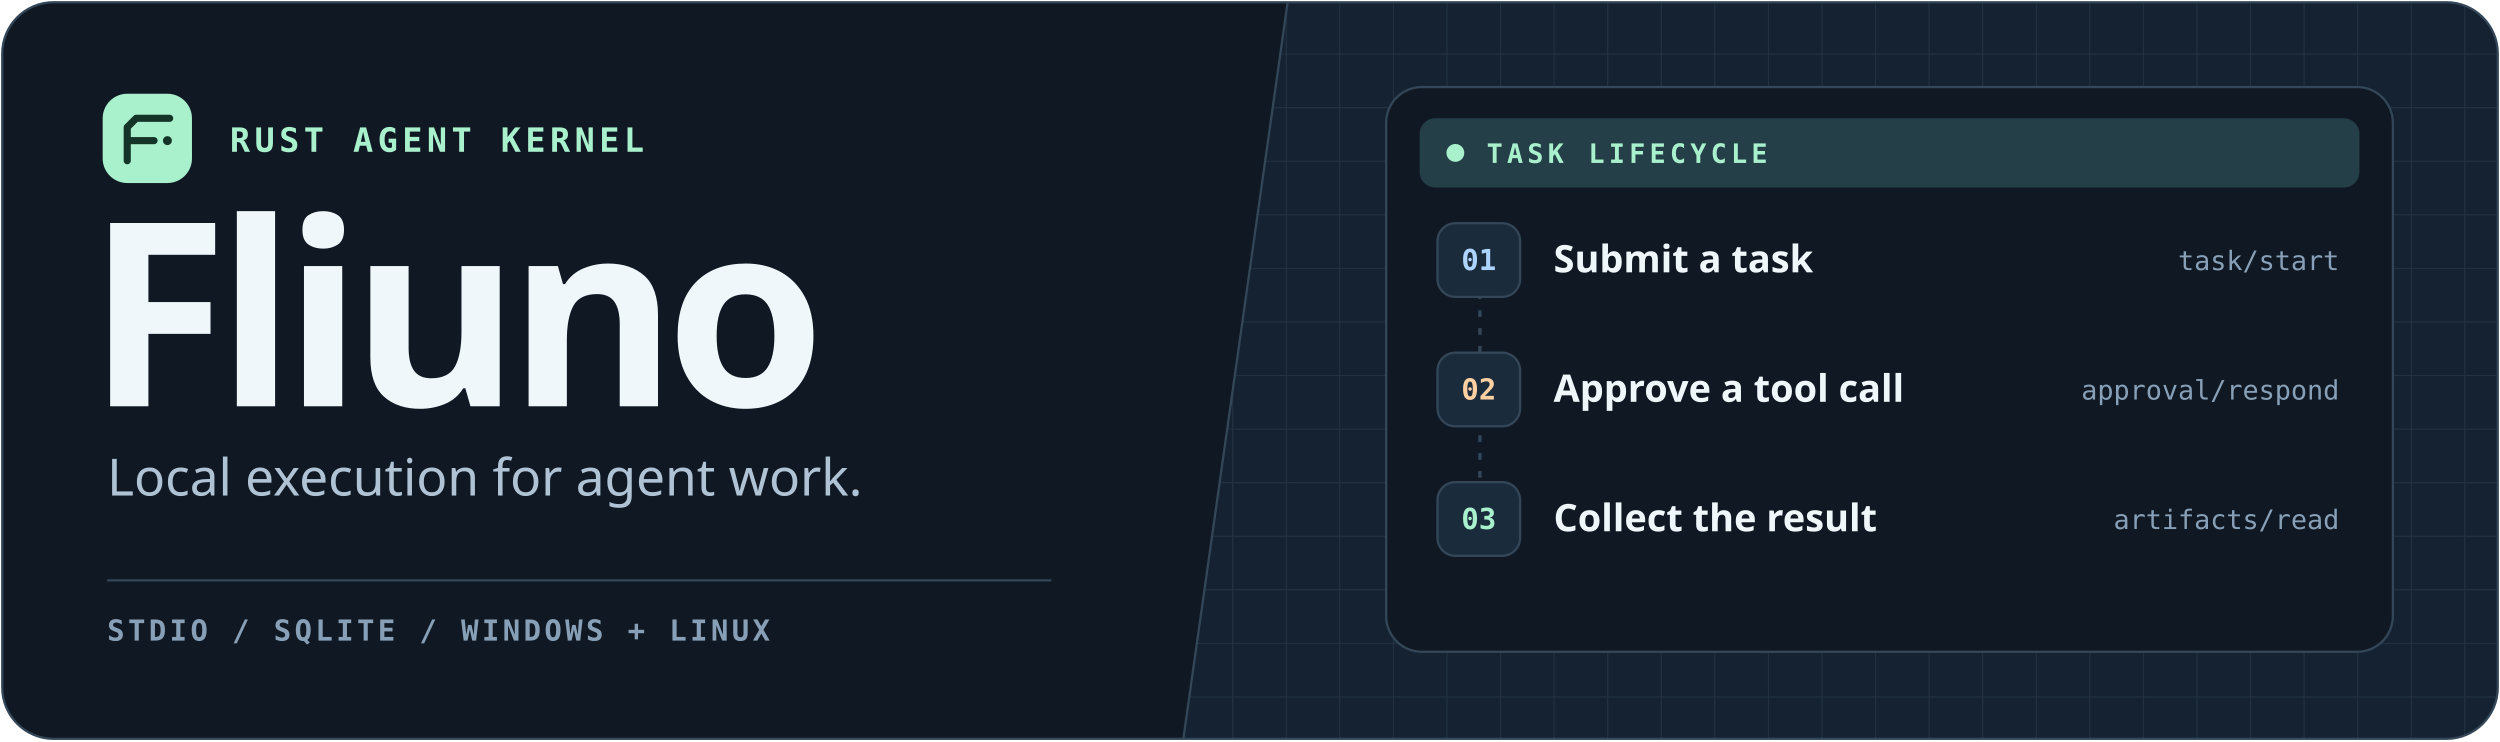
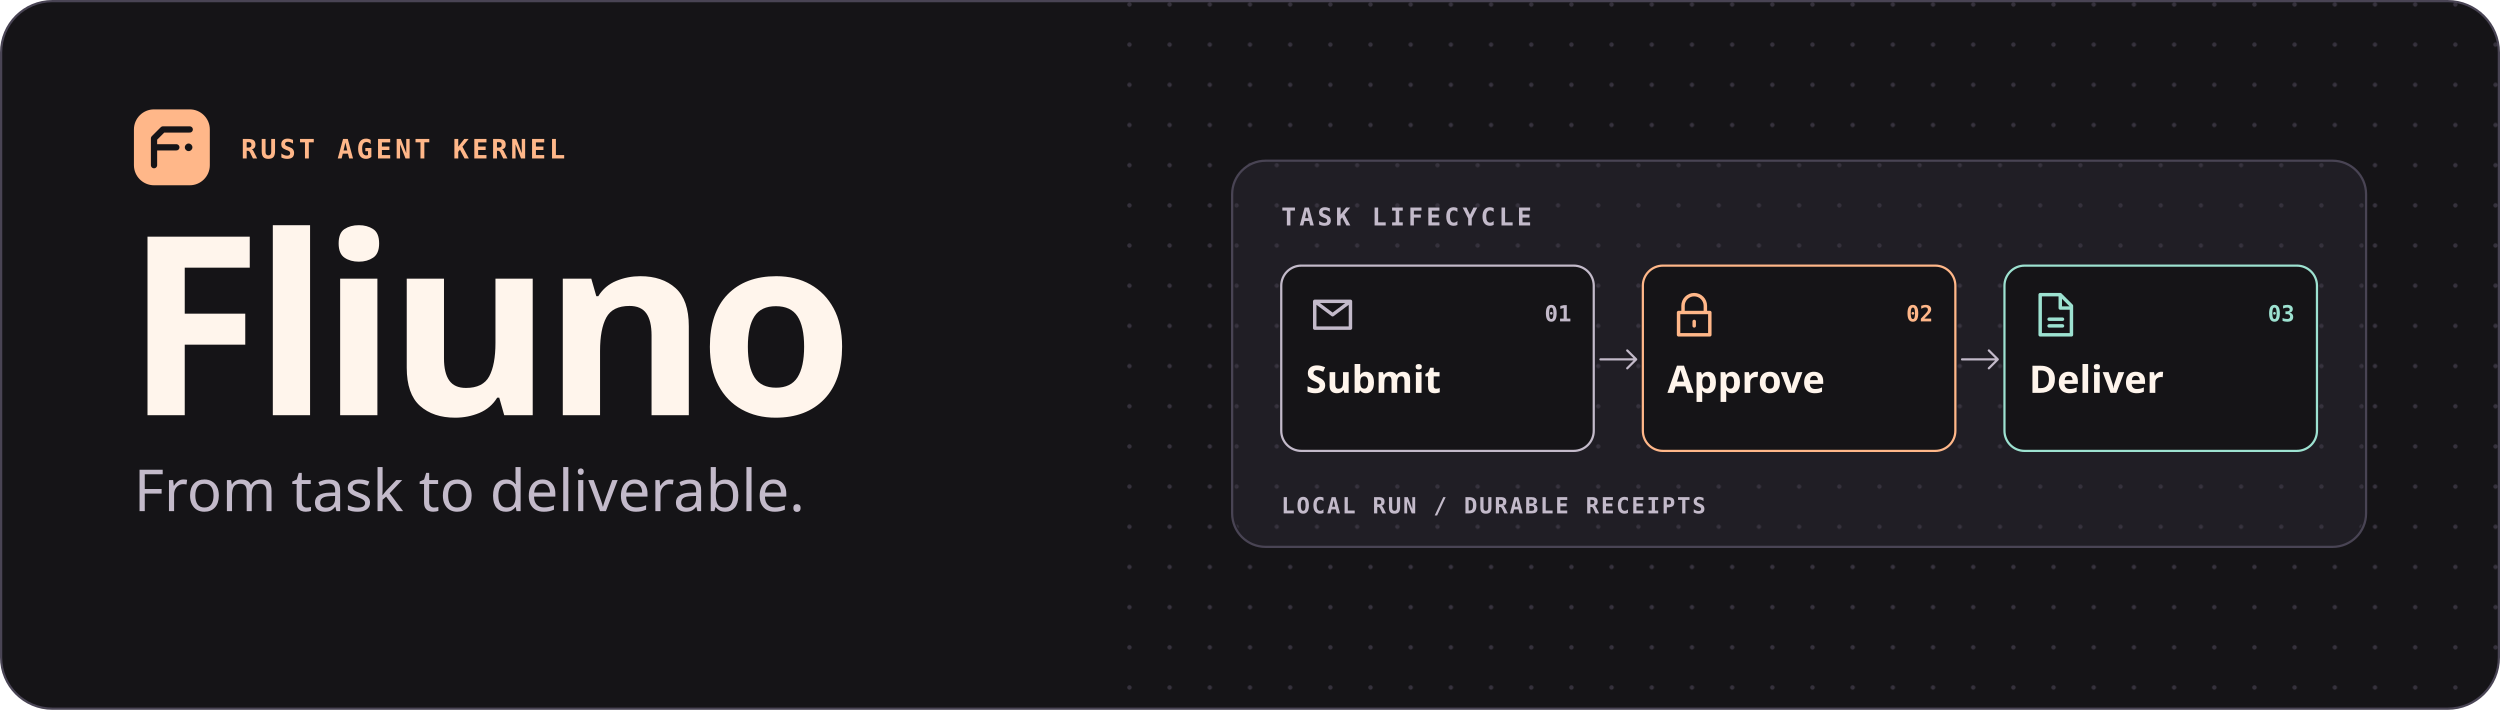
- <svg xmlns="http://www.w3.org/2000/svg" width="1120" height="332" viewBox="0 0 1120 332" role="img" aria-labelledby="title desc">
+ <svg xmlns="http://www.w3.org/2000/svg" width="1120" height="318" viewBox="0 0 1120 318" role="img" aria-labelledby="title desc">
  <defs>
    <clipPath id="frame">
-       <rect x="1" y="1" width="1118" height="330" rx="23" />
+       <rect x="0.5" y="0.5" width="1119" height="317" rx="23" fill="#151417" stroke="none" />
    </clipPath>
-     <pattern id="grid" width="24" height="24" patternUnits="userSpaceOnUse">
-       <path d="M24 0H0v24" fill="none" stroke="#344759" stroke-opacity=".44" />
+     <pattern id="grid" width="18" height="18" patternUnits="userSpaceOnUse">
+       <circle cx="2" cy="2" r="1" fill="#35313c" />
    </pattern>
  </defs>
-   <g clip-path="url(#frame)" fill="#eff7fb" font-family="system-ui, 'Segoe UI', sans-serif">
-     <rect x="0" y="0" width="1120" height="332" rx="23" fill="#101923" />
-     <path fill="#152231" d="M577 0H1120V332H530Z" />
-     <path fill="url(#grid)" d="M577 0H1120V332H530Z" />
-     <path d="M577 0L530 332" stroke="#344759" />
-     <g transform="translate(46 42)">
-       <rect x="0" y="0" width="40" height="40" rx="11" fill="#a9f0cd" />
-       <path d="M11 30V15l4-4h15M11 21h12" fill="none" stroke="#153428" stroke-width="3.2" stroke-linecap="round" stroke-linejoin="round" />
-       <circle cx="29" cy="21" r="2" fill="#153428" />
+   <g clip-path="url(#frame)">
+     <rect x="0" y="0" width="1120" height="318" rx="23" fill="#151417" stroke="none" />
+     <rect x="504.0" y="0" width="616.0" height="318" rx="0" fill="url(#grid)" stroke="none" />
+     <g transform="translate(60 49)">
+       <rect x="0" y="0" width="34" height="34" rx="9" fill="#ffb789" stroke="none" />
+       <path d="M9 25V13l4-4h12M9 17h10" fill="none" stroke="#151417" stroke-width="2.8" stroke-linecap="round" stroke-linejoin="round" />
+       <circle cx="24.5" cy="17" r="1.7" fill="#151417" />
    </g>
-     <text x="103" y="68" font-size="15" fill="#a9f0cd" font-weight="700" letter-spacing="2" font-family="ui-monospace, 'Cascadia Mono', Consolas, monospace">RUST AGENT KERNEL</text>
-     <text x="39" y="182" font-size="115" font-weight="750" letter-spacing="-5">Fliuno</text>
-     <text x="48" y="222" font-size="23" fill="#b0c3d5">Local execution for agent work.</text>
-     <path d="M48 260h423" stroke="#344759" />
-     <text x="48" y="287" font-size="13" fill="#88a0b7" font-weight="650" letter-spacing="1.5" font-family="ui-monospace, 'Cascadia Mono', Consolas, monospace">STDIO  /  SQLITE  /  WINDOWS + LINUX</text>
-     <rect x="621" y="39" width="451" height="253" rx="16" fill="#101923" stroke="#344759" />
-     <rect x="636" y="53" width="421" height="31" rx="7" fill="#243f48" />
-     <circle cx="652" cy="68.5" r="4" fill="#a9f0cd" />
-     <text x="666" y="73" font-size="12" fill="#a9f0cd" font-weight="700" letter-spacing="1.9" font-family="ui-monospace, 'Cascadia Mono', Consolas, monospace">TASK LIFECYCLE</text>
-     <path d="M663 107v144" stroke="#344759" stroke-width="1.5" stroke-dasharray="3 5" />
-     <g>
-       <rect x="644" y="100" width="37" height="33" rx="8" fill="#1a2b3b" stroke="#344759" />
-       <text x="662.5" y="121" font-size="13" fill="#acd4ff" font-weight="750" font-family="ui-monospace, 'Cascadia Mono', Consolas, monospace" text-anchor="middle">01</text>
-       <text x="696" y="122" font-size="17" font-weight="650">Submit a task</text>
-       <text x="1048" y="121" font-size="12" fill="#88a0b7" font-family="ui-monospace, 'Cascadia Mono', Consolas, monospace" text-anchor="end">task/start</text>
-     </g>
-     <g>
-       <rect x="644" y="158" width="37" height="33" rx="8" fill="#1a2b3b" stroke="#344759" />
-       <text x="662.5" y="179" font-size="13" fill="#ffd0a2" font-weight="750" font-family="ui-monospace, 'Cascadia Mono', Consolas, monospace" text-anchor="middle">02</text>
-       <text x="696" y="180" font-size="17" font-weight="650">Approve a tool call</text>
-       <text x="1048" y="179" font-size="12" fill="#88a0b7" font-family="ui-monospace, 'Cascadia Mono', Consolas, monospace" text-anchor="end">approval/respond</text>
-     </g>
-     <g>
-       <rect x="644" y="216" width="37" height="33" rx="8" fill="#1a2b3b" stroke="#344759" />
-       <text x="662.5" y="237" font-size="13" fill="#a9f0cd" font-weight="750" font-family="ui-monospace, 'Cascadia Mono', Consolas, monospace" text-anchor="middle">03</text>
-       <text x="696" y="238" font-size="17" font-weight="650">Collect the result</text>
-       <text x="1048" y="237" font-size="12" fill="#88a0b7" font-family="ui-monospace, 'Cascadia Mono', Consolas, monospace" text-anchor="end">artifacts/read</text>
+     <text x="108" y="71" font-family="'Cascadia Mono', Consolas, monospace" font-size="12" fill="#ffb789" font-weight="650" letter-spacing="1.4" text-anchor="start">RUST AGENT KERNEL</text>
+     <text x="56" y="186" font-family="system-ui, 'Segoe UI', sans-serif" font-size="112" fill="#fff5ec" font-weight="800" letter-spacing="-4" text-anchor="start">Fliuno</text>
+     <text x="60" y="229" font-family="system-ui, 'Segoe UI', sans-serif" font-size="26" fill="#c3baca" font-weight="500" letter-spacing="0" text-anchor="start">From task to deliverable.</text>
+     <g transform="translate(552 72)">
+       <rect x="0" y="0" width="508" height="173" rx="15" fill="#201e25" stroke="#494454" />
+       <rect x="1" y="1" width="506" height="171" rx="14" fill="url(#grid)" stroke="none" />
+       <text x="22" y="29" font-family="'Cascadia Mono', Consolas, monospace" font-size="11" fill="#c3baca" font-weight="650" letter-spacing="1.5" text-anchor="start">TASK LIFECYCLE</text>
+       <rect x="22" y="47" width="140" height="83" rx="9" fill="#151417" stroke="#c3baca" />
+       <g transform="translate(33 57)">
+         <path d="M4 6h16v12H4zM4 6l8 6 8-6" fill="none" stroke="#c3baca" stroke-width="1.55" stroke-linecap="round" stroke-linejoin="round" />
+       </g>
+       <text x="152" y="72" font-family="'Cascadia Mono', Consolas, monospace" font-size="10" fill="#c3baca" font-weight="650" letter-spacing="0" text-anchor="end">01</text>
+       <text x="33" y="104" font-family="system-ui, 'Segoe UI', sans-serif" font-size="17" fill="#fff5ec" font-weight="650" letter-spacing="0" text-anchor="start">Submit</text>
+       <path d="M165 89h16m-4-4 4 4-4 4" fill="none" stroke="#c3baca" stroke-width="1" stroke-linecap="round" stroke-linejoin="round" />
+       <rect x="184" y="47" width="140" height="83" rx="9" fill="#151417" stroke="#ffb789" />
+       <g transform="translate(195 57)">
+         <path d="M7 11V8a5 5 0 0110 0v3M5 11h14v10H5zM12 15v2" fill="none" stroke="#ffb789" stroke-width="1.55" stroke-linecap="round" stroke-linejoin="round" />
+       </g>
+       <text x="314" y="72" font-family="'Cascadia Mono', Consolas, monospace" font-size="10" fill="#ffb789" font-weight="650" letter-spacing="0" text-anchor="end">02</text>
+       <text x="195" y="104" font-family="system-ui, 'Segoe UI', sans-serif" font-size="17" fill="#fff5ec" font-weight="650" letter-spacing="0" text-anchor="start">Approve</text>
+       <path d="M327 89h16m-4-4 4 4-4 4" fill="none" stroke="#c3baca" stroke-width="1" stroke-linecap="round" stroke-linejoin="round" />
+       <rect x="346" y="47" width="140" height="83" rx="9" fill="#151417" stroke="#9de2d1" />
+       <g transform="translate(357 57)">
+         <path d="M5 3h9l5 5v13H5zM14 3v6h5M9 14h6M9 17h6" fill="none" stroke="#9de2d1" stroke-width="1.55" stroke-linecap="round" stroke-linejoin="round" />
+       </g>
+       <text x="476" y="72" font-family="'Cascadia Mono', Consolas, monospace" font-size="10" fill="#9de2d1" font-weight="650" letter-spacing="0" text-anchor="end">03</text>
+       <text x="357" y="104" font-family="system-ui, 'Segoe UI', sans-serif" font-size="17" fill="#fff5ec" font-weight="650" letter-spacing="0" text-anchor="start">Deliver</text>
+       <text x="22" y="158" font-family="'Cascadia Mono', Consolas, monospace" font-size="10" fill="#c3baca" font-weight="650" letter-spacing="0.8" text-anchor="start">LOCAL RUN  /  DURABLE RECEIPTS</text>
    </g>
  </g>
-   <rect x="1" y="1" width="1118" height="330" rx="23" fill="none" stroke="#344759" />
+   <rect x="0.5" y="0.5" width="1119" height="317" rx="23" fill="none" stroke="#494454" />
</svg>
